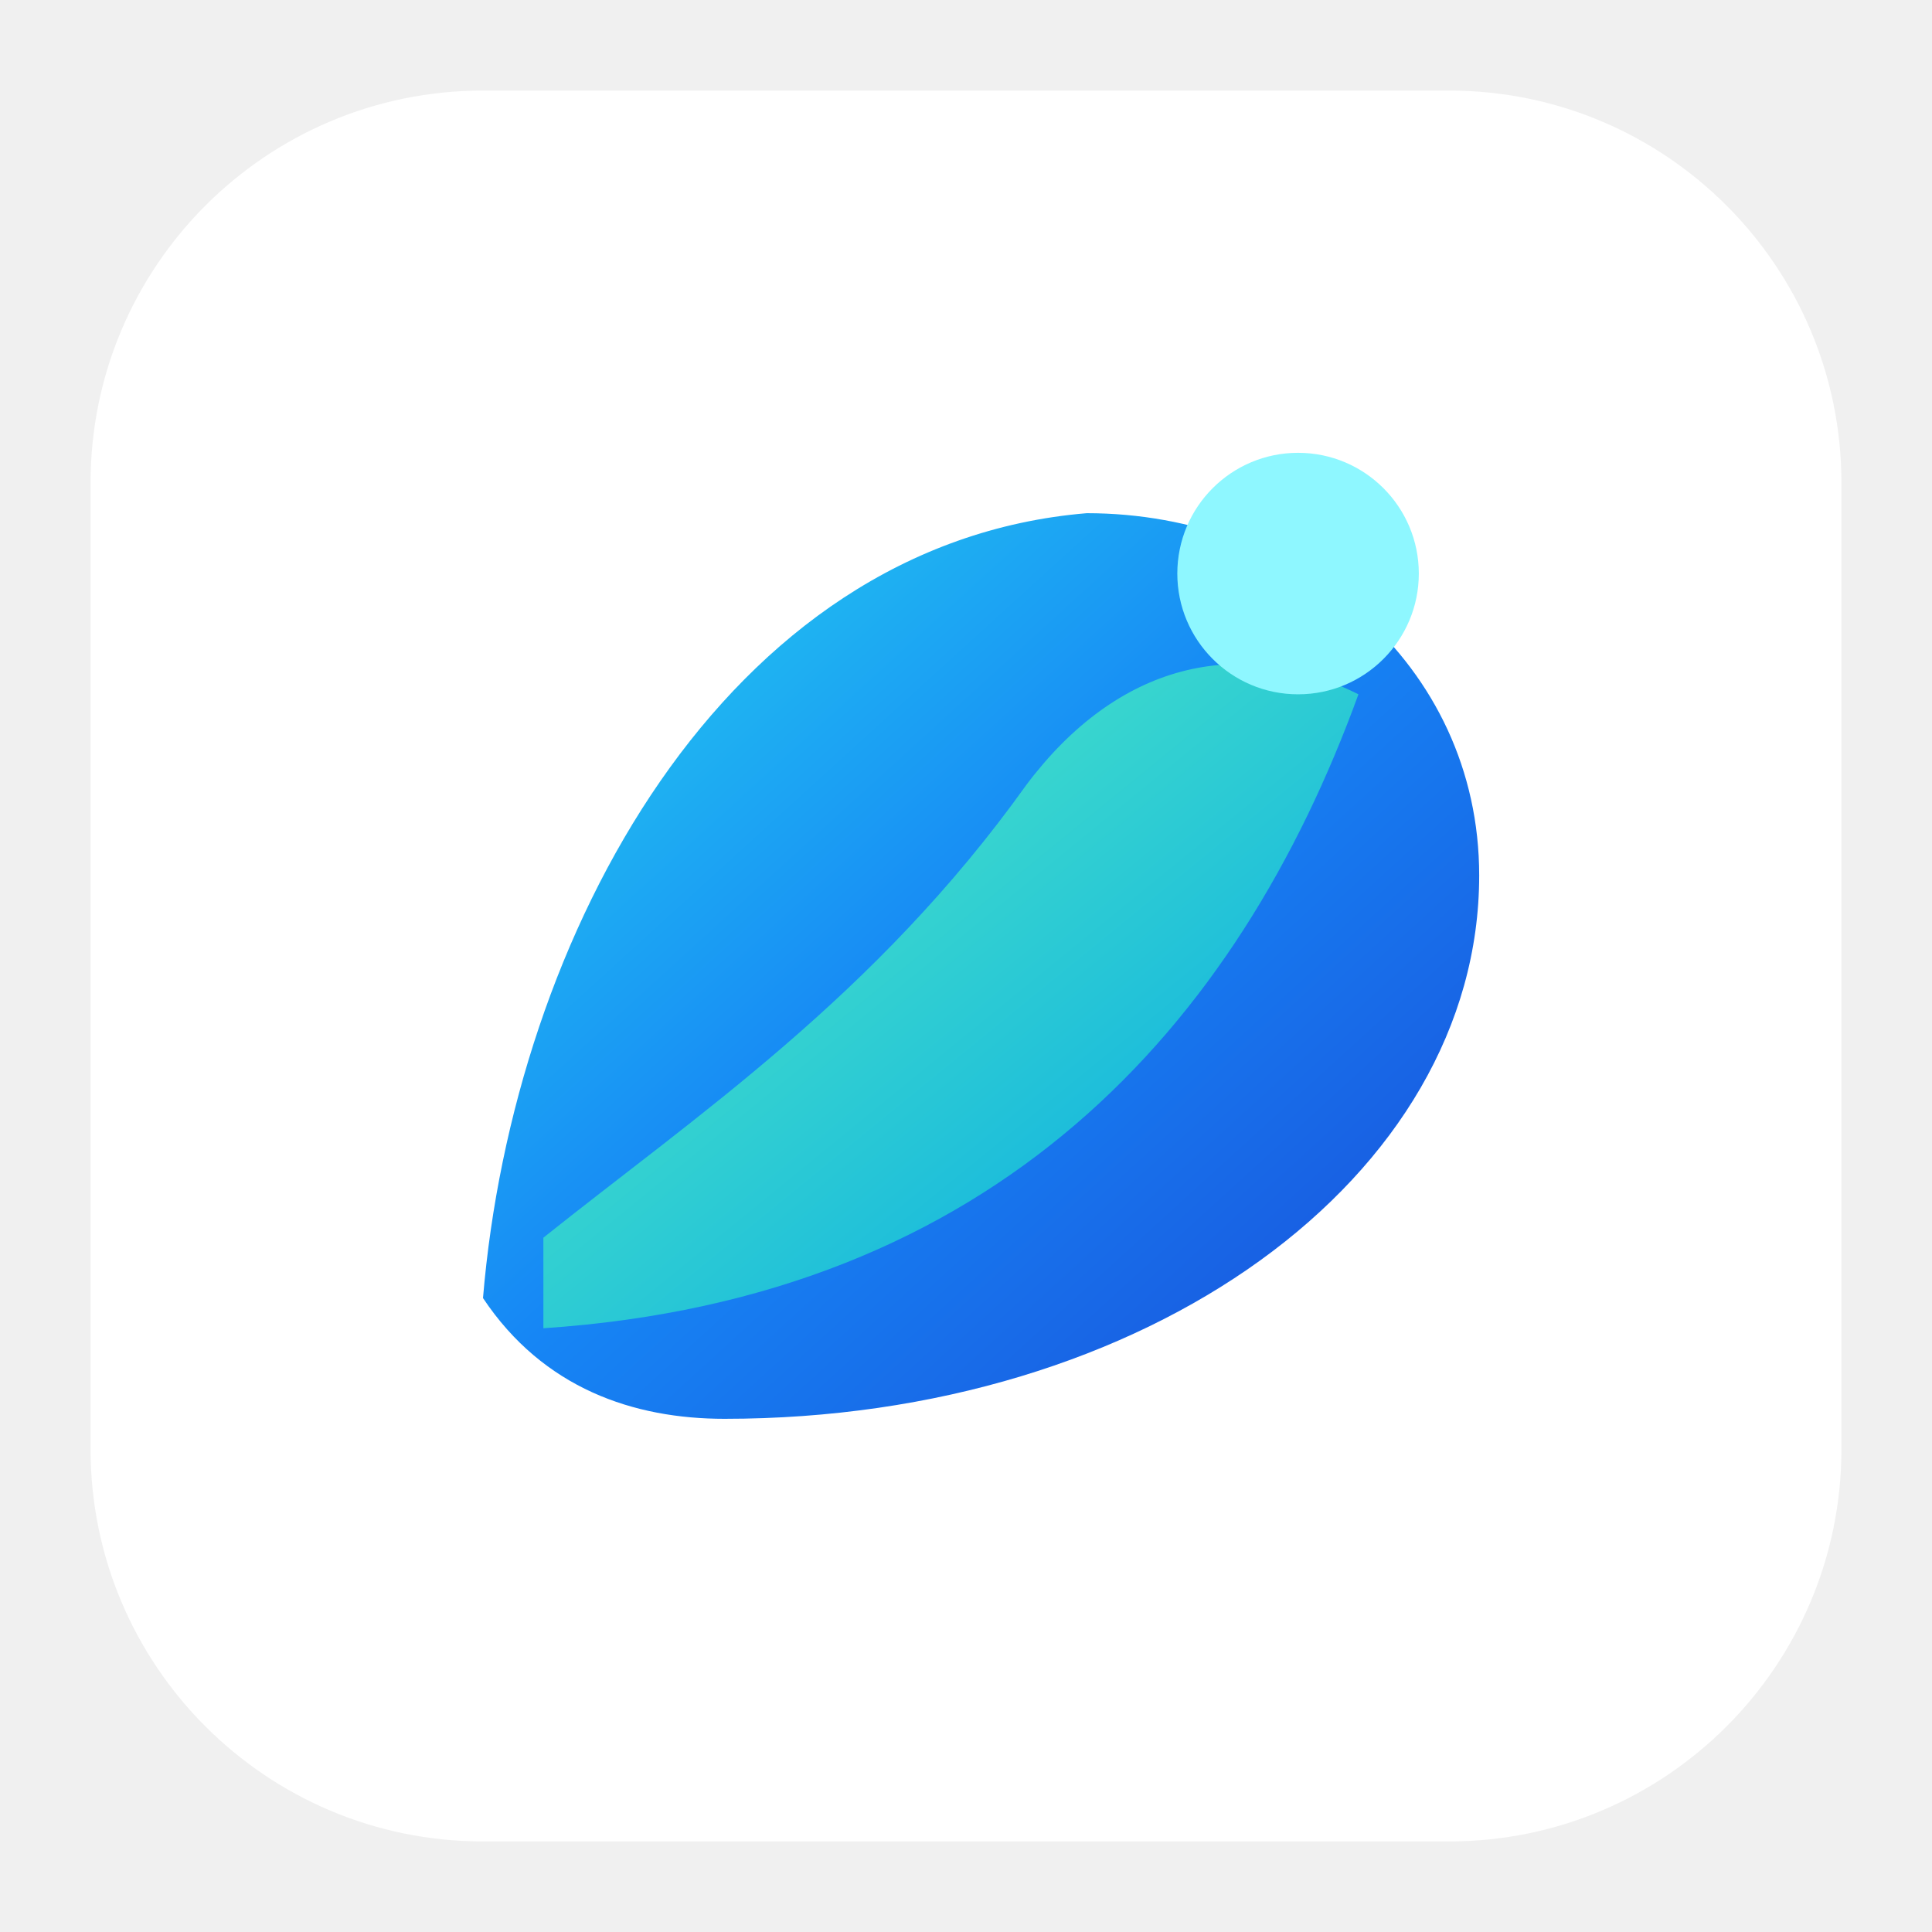
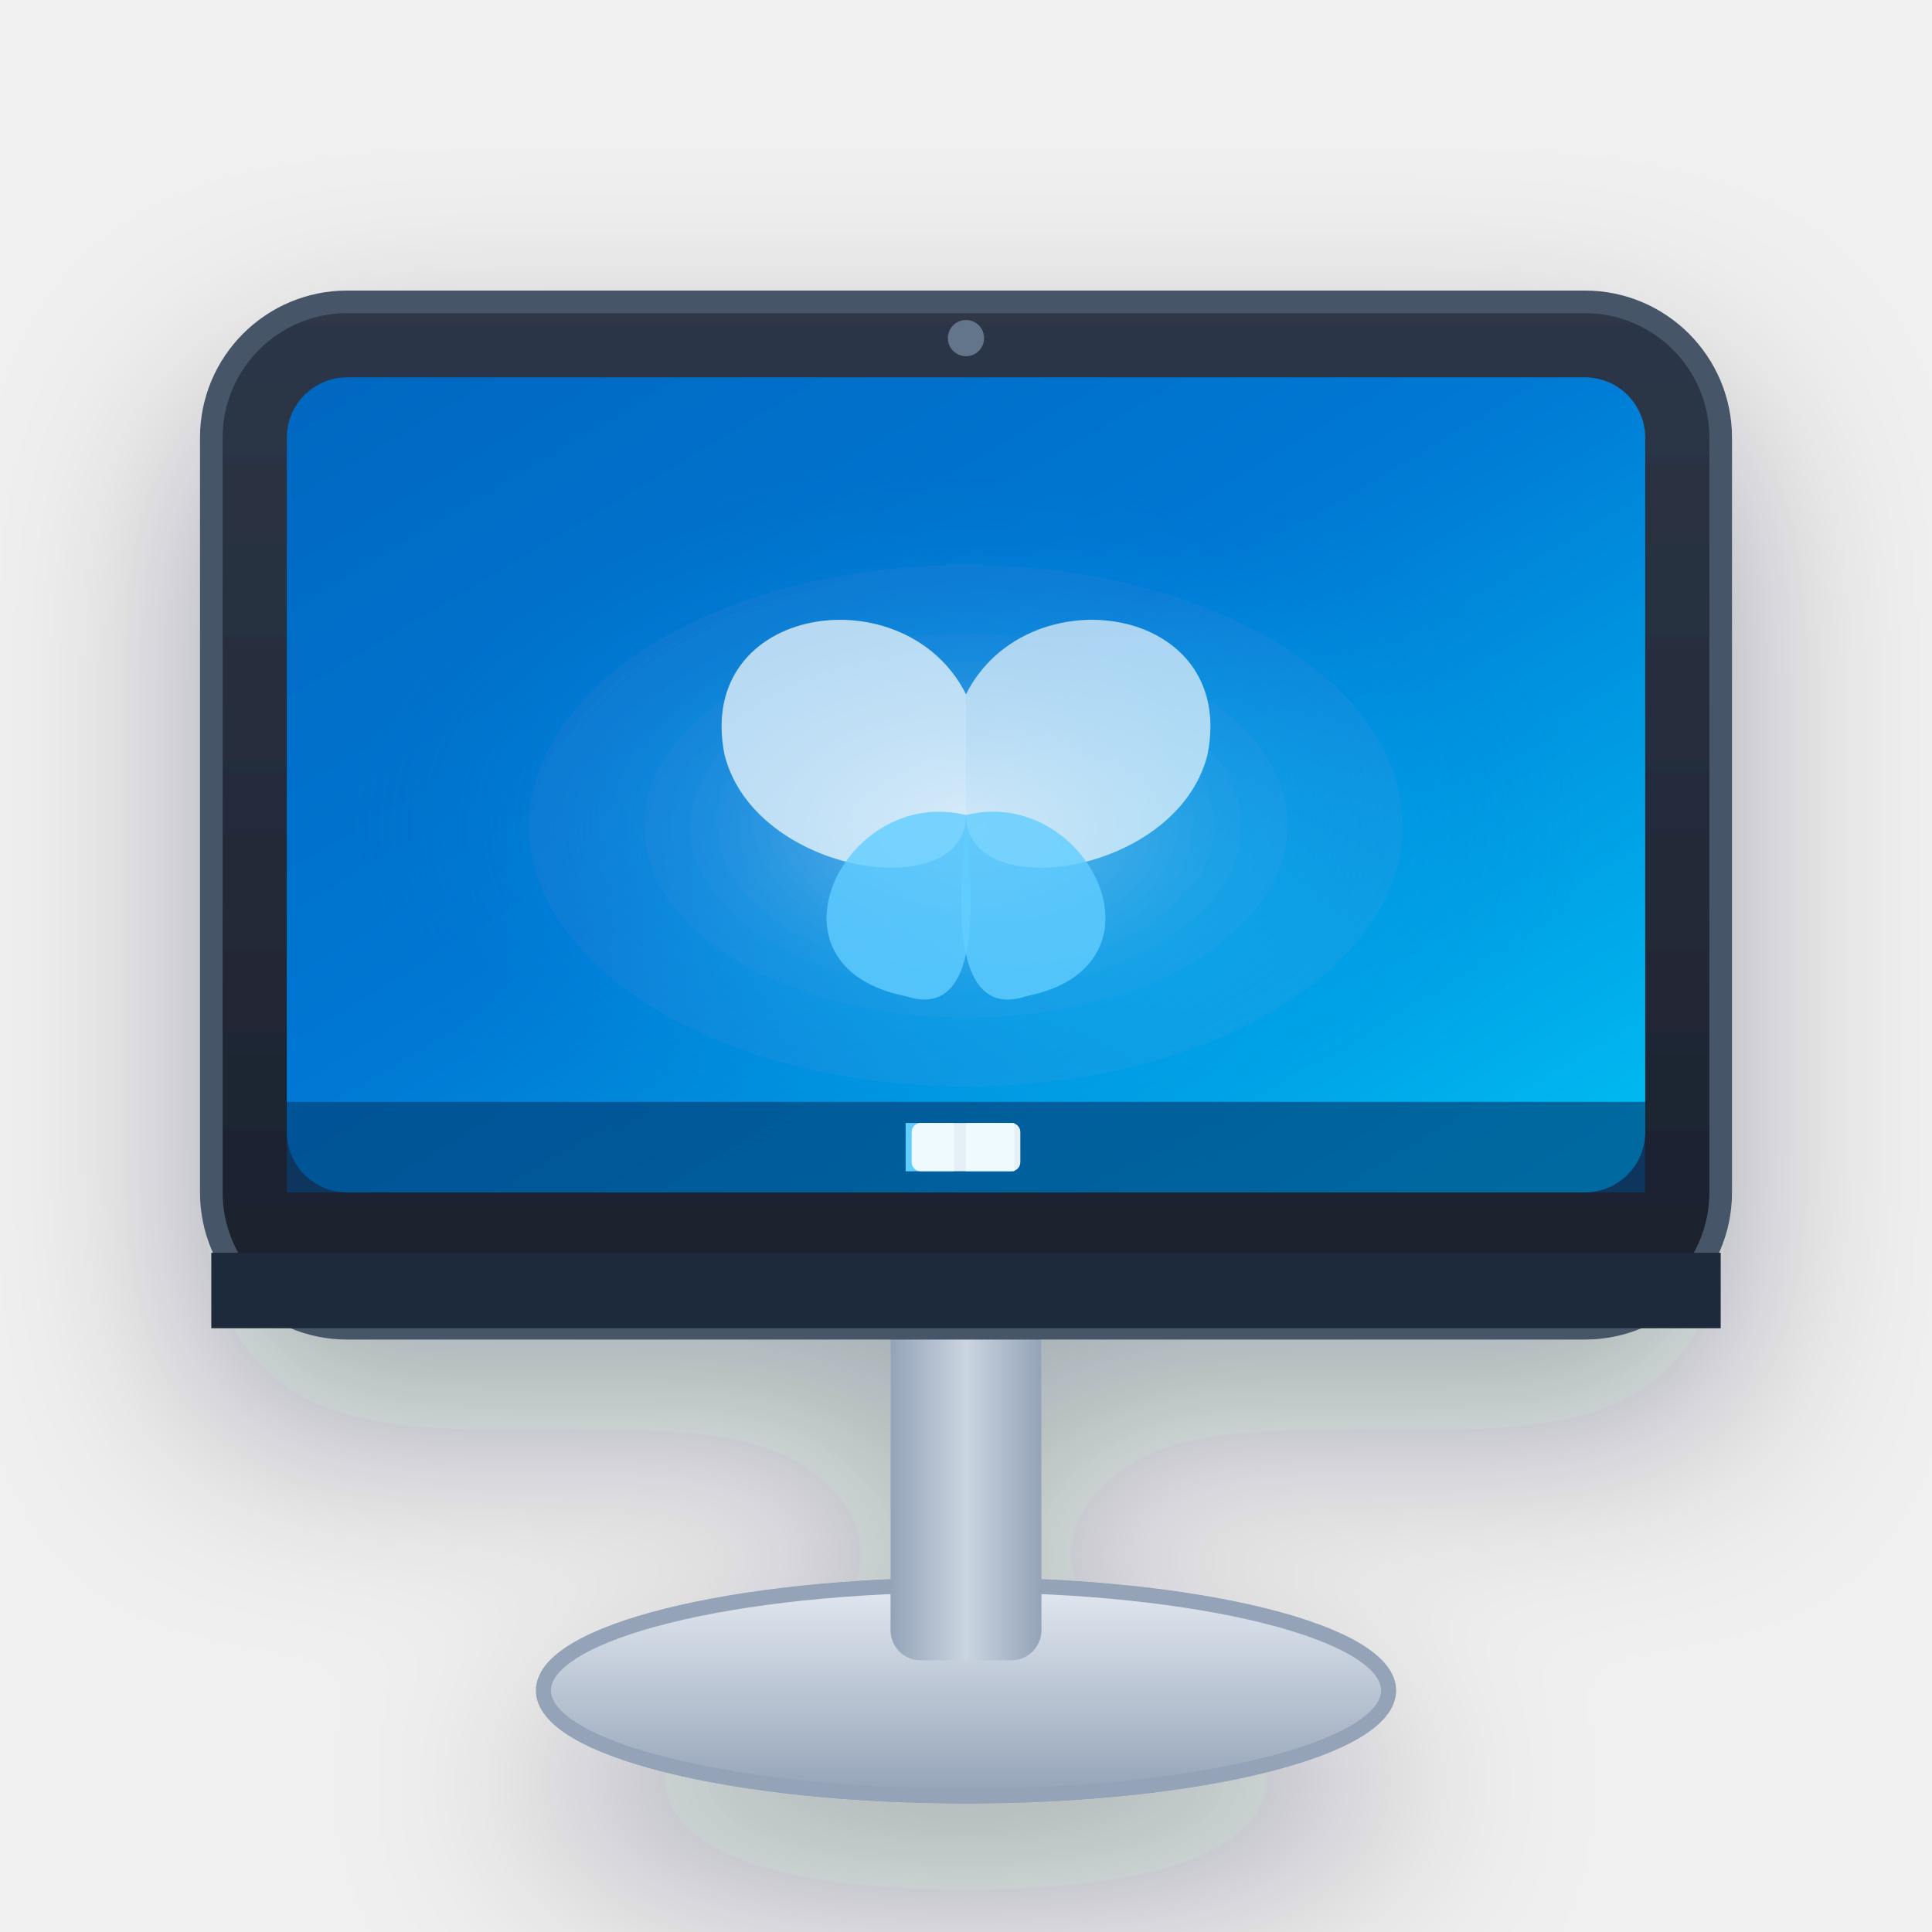
- <svg xmlns="http://www.w3.org/2000/svg" viewBox="0 0 64 64">
+ <svg xmlns="http://www.w3.org/2000/svg" viewBox="0 0 64 64" width="64" height="64">
  <defs>
-     <linearGradient id="e" x1="0" y1="0" x2="1" y2="1">
-       <stop stop-color="#26d9ef" />
-       <stop offset=".48" stop-color="#1686f5" />
-       <stop offset="1" stop-color="#1a4bd9" />
+     <linearGradient id="win11-screen" x1="0%" y1="0%" x2="100%" y2="100%">
+       <stop offset="0%" stop-color="#0067c0" />
+       <stop offset="45%" stop-color="#0078d4" />
+       <stop offset="100%" stop-color="#00c0f3" />
    </linearGradient>
-     <linearGradient id="g" x1="0" y1="0" x2="1" y2="1">
-       <stop stop-color="#5af3bf" />
-       <stop offset="1" stop-color="#00a4e8" />
+     <radialGradient id="screen-bloom" cx="50%" cy="55%" r="45%">
+       <stop offset="0%" stop-color="#ffffff" stop-opacity="0.45" />
+       <stop offset="50%" stop-color="#60cdff" stop-opacity="0.2" />
+       <stop offset="100%" stop-color="#0078d4" stop-opacity="0" />
+     </radialGradient>
+     <linearGradient id="bezel-grad" x1="0%" y1="0%" x2="0%" y2="100%">
+       <stop offset="0%" stop-color="#2d3748" />
+       <stop offset="100%" stop-color="#1a202c" />
    </linearGradient>
+     <linearGradient id="stem-grad" x1="0%" y1="0%" x2="100%" y2="0%">
+       <stop offset="0%" stop-color="#94a3b8" />
+       <stop offset="50%" stop-color="#cbd5e1" />
+       <stop offset="100%" stop-color="#94a3b8" />
+     </linearGradient>
+     <linearGradient id="base-grad" x1="0%" y1="0%" x2="0%" y2="100%">
+       <stop offset="0%" stop-color="#e2e8f0" />
+       <stop offset="100%" stop-color="#94a3b8" />
+     </linearGradient>
+     <filter id="pc-shadow" x="-10%" y="-10%" width="120%" height="125%" filterUnits="userSpaceOnUse">
+       <feDropShadow dx="0" dy="3" stdDeviation="3.5" flood-color="#0f172a" flood-opacity="0.32" />
+     </filter>
  </defs>
-   <rect x="3" y="3" width="58" height="58" rx="13" fill="#fff" />
-   <path d="M16 43c1-12 8-25 20-26 7 0 13 5 13 12 0 10-11 18-25 18-3 0-6-1-8-4z" fill="url(#e)" />
-   <path d="M18 41c5-4 11-8 16-15 3-4 7-5 11-3-4 11-12 20-27 21z" fill="url(#g)" />
-   <circle cx="43" cy="19" r="4" fill="#8ef7ff" />
+   <g filter="url(#pc-shadow)">
+     <ellipse cx="32" cy="56" rx="14" ry="3.5" fill="url(#base-grad)" stroke="#94a3b8" stroke-width="0.5" />
+     <rect x="29.5" y="42" width="5" height="13" rx="1" fill="url(#stem-grad)" />
+     <rect x="7" y="10" width="50" height="34" rx="4.5" fill="url(#bezel-grad)" stroke="#475569" stroke-width="0.75" />
+     <rect x="9.5" y="12.5" width="45" height="27" rx="2" fill="url(#win11-screen)" />
+     <rect x="9.5" y="12.5" width="45" height="27" rx="2" fill="url(#screen-bloom)" />
+     <path d="M32 23 C30 19, 23 20, 24 25 C25 29, 32 30, 32 27 Z" fill="#ffffff" opacity="0.7" />
+     <path d="M32 23 C34 19, 41 20, 40 25 C39 29, 32 30, 32 27 Z" fill="#ffffff" opacity="0.65" />
+     <path d="M32 27 C28 26, 25 32, 30 33 C33 34, 32 28, 32 27 Z" fill="#60cdff" opacity="0.8" />
+     <path d="M32 27 C36 26, 39 32, 34 33 C31 34, 32 28, 32 27 Z" fill="#60cdff" opacity="0.8" />
+     <rect x="9.5" y="36.5" width="45" height="3" fill="#003e75" opacity="0.65" />
+     <rect x="30" y="37.2" width="1.6" height="1.6" fill="#60cdff" />
+     <rect x="32" y="37.2" width="1.6" height="1.6" fill="#60cdff" />
+     <rect x="30.2" y="37.2" width="3.6" height="1.6" rx="0.3" fill="#ffffff" opacity="0.9" />
+     <rect x="7" y="41.5" width="50" height="2.5" fill="#1e293b" />
+     <circle cx="32" cy="11.2" r="0.6" fill="#64748b" />
+   </g>
</svg>
